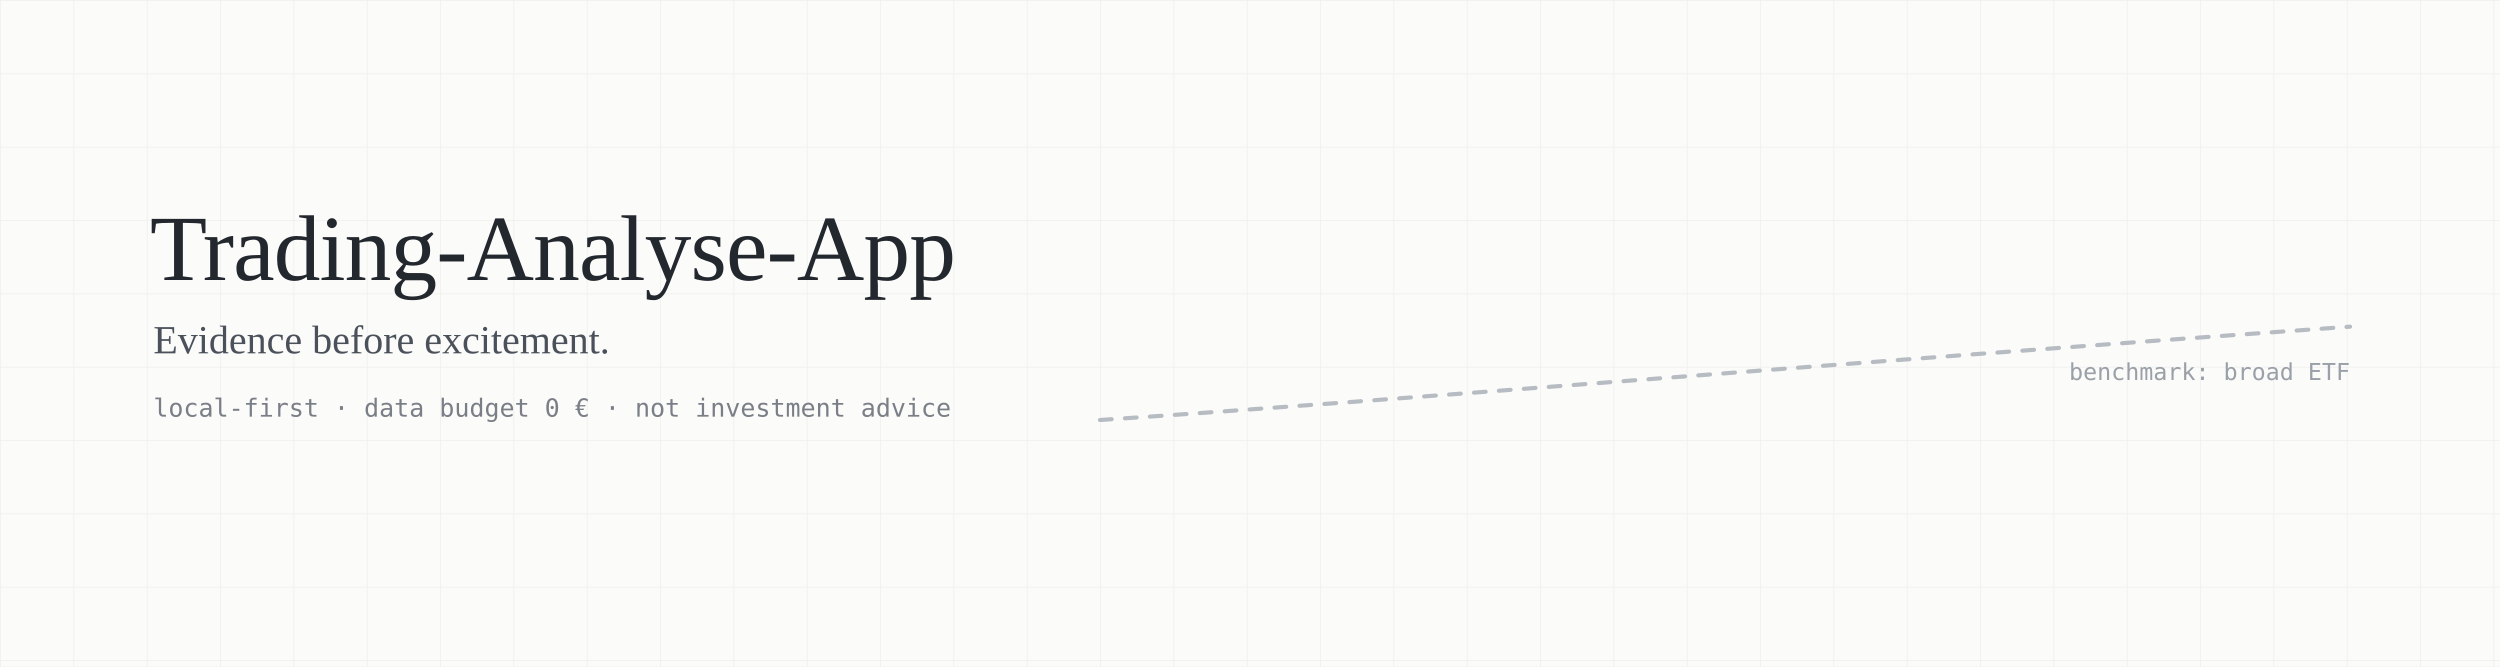
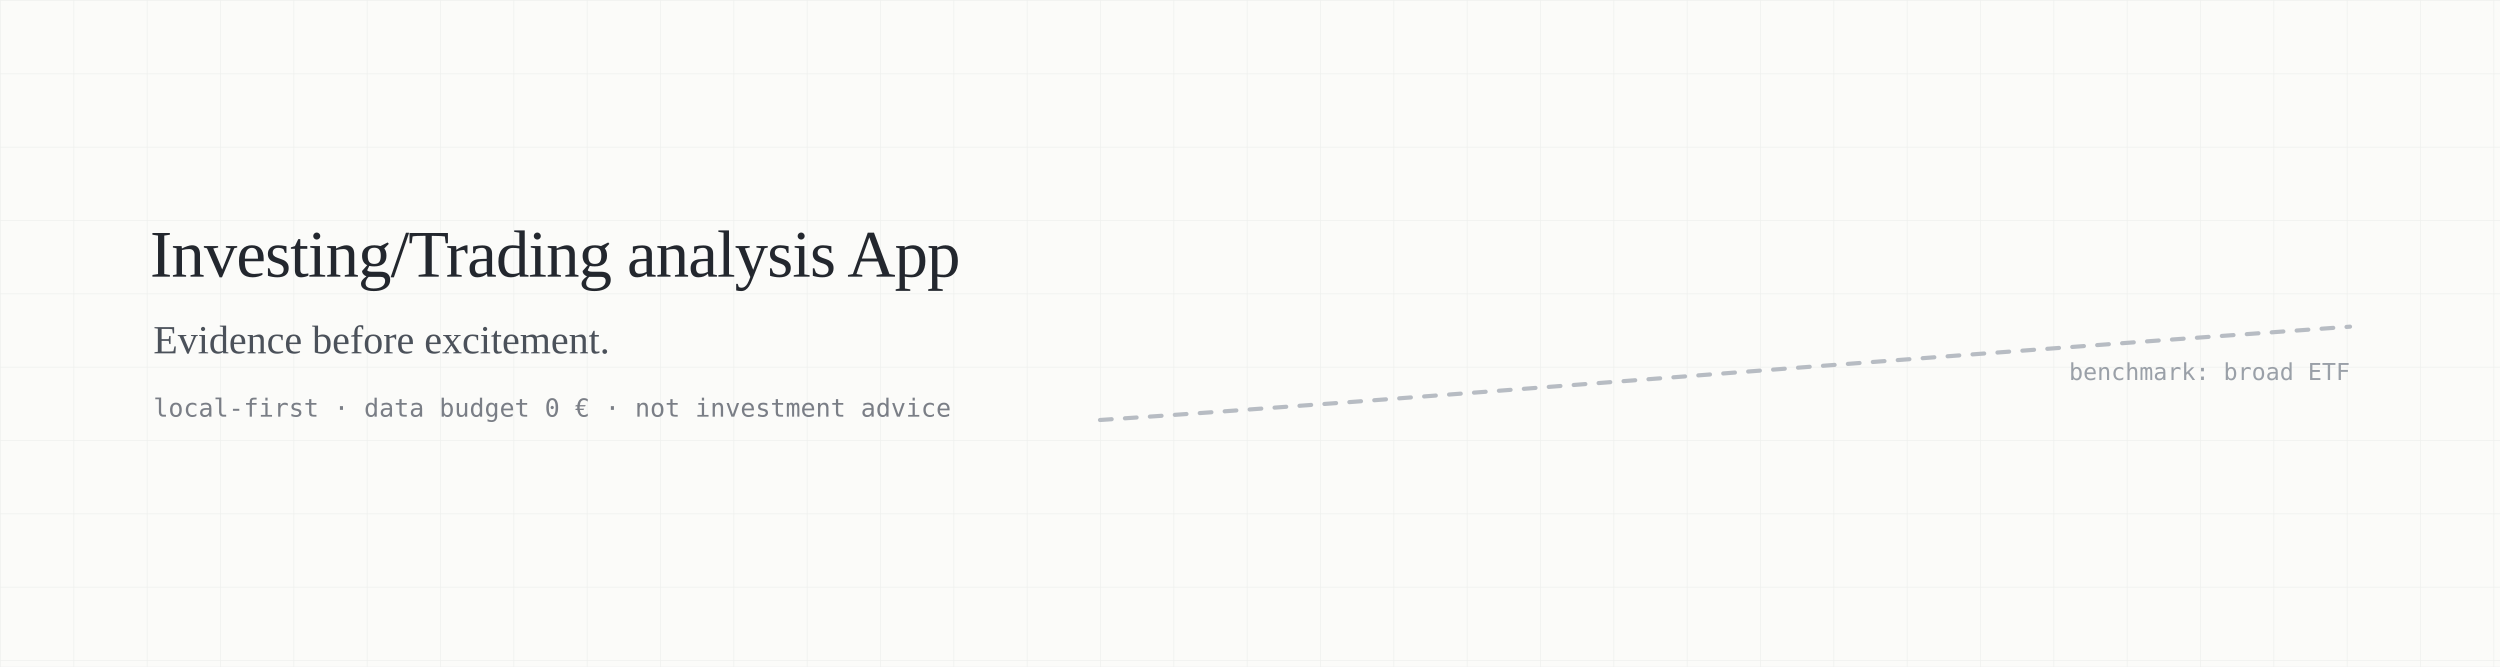
- <svg xmlns="http://www.w3.org/2000/svg" viewBox="0 0 1500 400" role="img" aria-label="Trading-Analyse-App — evidence-based signals, local-first, data budget 0 €">
+ <svg xmlns="http://www.w3.org/2000/svg" viewBox="0 0 1500 400" role="img" aria-label="Investing/Trading analysis App — evidence-based signals, local-first, data budget 0 €">
  <defs>
    <pattern id="ledger" width="44" height="44" patternUnits="userSpaceOnUse">
      <path d="M44 0H0V44" fill="none" stroke="#1F2937" stroke-opacity=".05" stroke-width="1" />
    </pattern>
    <filter id="dotPulse" x="-200%" y="-200%" width="500%" height="500%">
      <feGaussianBlur stdDeviation="2" />
    </filter>
  </defs>
  <rect width="1500" height="400" fill="#FBFBF9" />
  <rect width="1500" height="400" fill="url(#ledger)" />
-   <text x="90" y="168" font-family="Newsreader, Georgia, 'Times New Roman', serif" font-size="56" font-weight="500" letter-spacing="-0.5" fill="#23272E">Trading-Analyse-App</text>
+   <text x="90" y="166" font-family="Newsreader, Georgia, 'Times New Roman', serif" font-size="40" font-weight="500" letter-spacing="-0.5" fill="#23272E">Investing/Trading analysis App</text>
  <text x="92" y="212" font-family="Newsreader, Georgia, 'Times New Roman', serif" font-size="24" fill="#4B515A">Evidence before excitement.</text>
  <text x="92" y="250" font-family="ui-monospace, 'JetBrains Mono', Menlo, monospace" font-size="15" fill="#7A7E86">local-first · data budget 0 € · not investment advice</text>
  <path d="M 660 252 C 840 240 1100 218 1410 196" fill="none" stroke="#B7BCC3" stroke-width="2.5" stroke-dasharray="7 8" stroke-linecap="round" />
  <path id="sig" d="M 660 276 C 720 284 760 268 810 270 C 870 273 900 252 960 250 C 1010 249 1040 224 1090 216 C 1160 205 1240 192 1320 182 C 1355 178 1385 174 1410 172" fill="none" stroke="#56789A" stroke-width="3" stroke-linecap="round" stroke-dasharray="880" stroke-dashoffset="880">
    <animate attributeName="stroke-dashoffset" values="880;0" dur="5s" begin="0.4s" fill="freeze" calcMode="spline" keySplines="0.4 0 0.2 1" keyTimes="0;1" />
  </path>
  <circle cx="1043" cy="221" r="5" fill="#56789A" opacity="0">
    <animate attributeName="opacity" values="0;1" dur="0.5s" begin="3.1s" fill="freeze" />
  </circle>
  <circle cx="1268" cy="188" r="5" fill="#56789A" opacity="0">
    <animate attributeName="opacity" values="0;1" dur="0.5s" begin="4.2s" fill="freeze" />
  </circle>
  <circle cx="1410" cy="172" r="10" fill="#56789A" opacity="0">
    <animate attributeName="opacity" values="0;.0" dur="0.1s" begin="5.2s" fill="freeze" />
  </circle>
  <circle cx="1410" cy="172" r="10" fill="none" stroke="#56789A" stroke-width="2" opacity="0">
    <animate attributeName="opacity" values="0;.7;0" dur="0.1s" begin="5.2s" fill="freeze" />
    <animate attributeName="r" values="7;16;7" dur="3.2s" begin="5.3s" repeatCount="indefinite" />
    <animate attributeName="opacity" values="0;.6;0" dur="3.2s" begin="5.3s" repeatCount="indefinite" />
  </circle>
  <circle cx="1410" cy="172" r="4.5" fill="#56789A" opacity="0">
    <animate attributeName="opacity" values="0;1" dur="0.4s" begin="5.2s" fill="freeze" />
  </circle>
  <text x="1410" y="228" text-anchor="end" font-family="ui-monospace, 'JetBrains Mono', Menlo, monospace" font-size="14" fill="#9AA0A8">benchmark: broad ETF</text>
  <g opacity="0">
    <animate attributeName="opacity" values="0;1" dur="0.8s" begin="1.2s" fill="freeze" />
    <rect x="660" y="94" width="238" height="34" rx="17" fill="#FFFFFF" fill-opacity=".8" stroke="#1F2937" stroke-opacity=".12" />
    <circle cx="684" cy="111" r="4.5" fill="none" stroke="#9AA0A8" stroke-width="2" />
    <text x="700" y="116" font-family="ui-monospace, 'JetBrains Mono', Menlo, monospace" font-size="14" fill="#7A7E86">no signal is a normal state</text>
  </g>
</svg>
